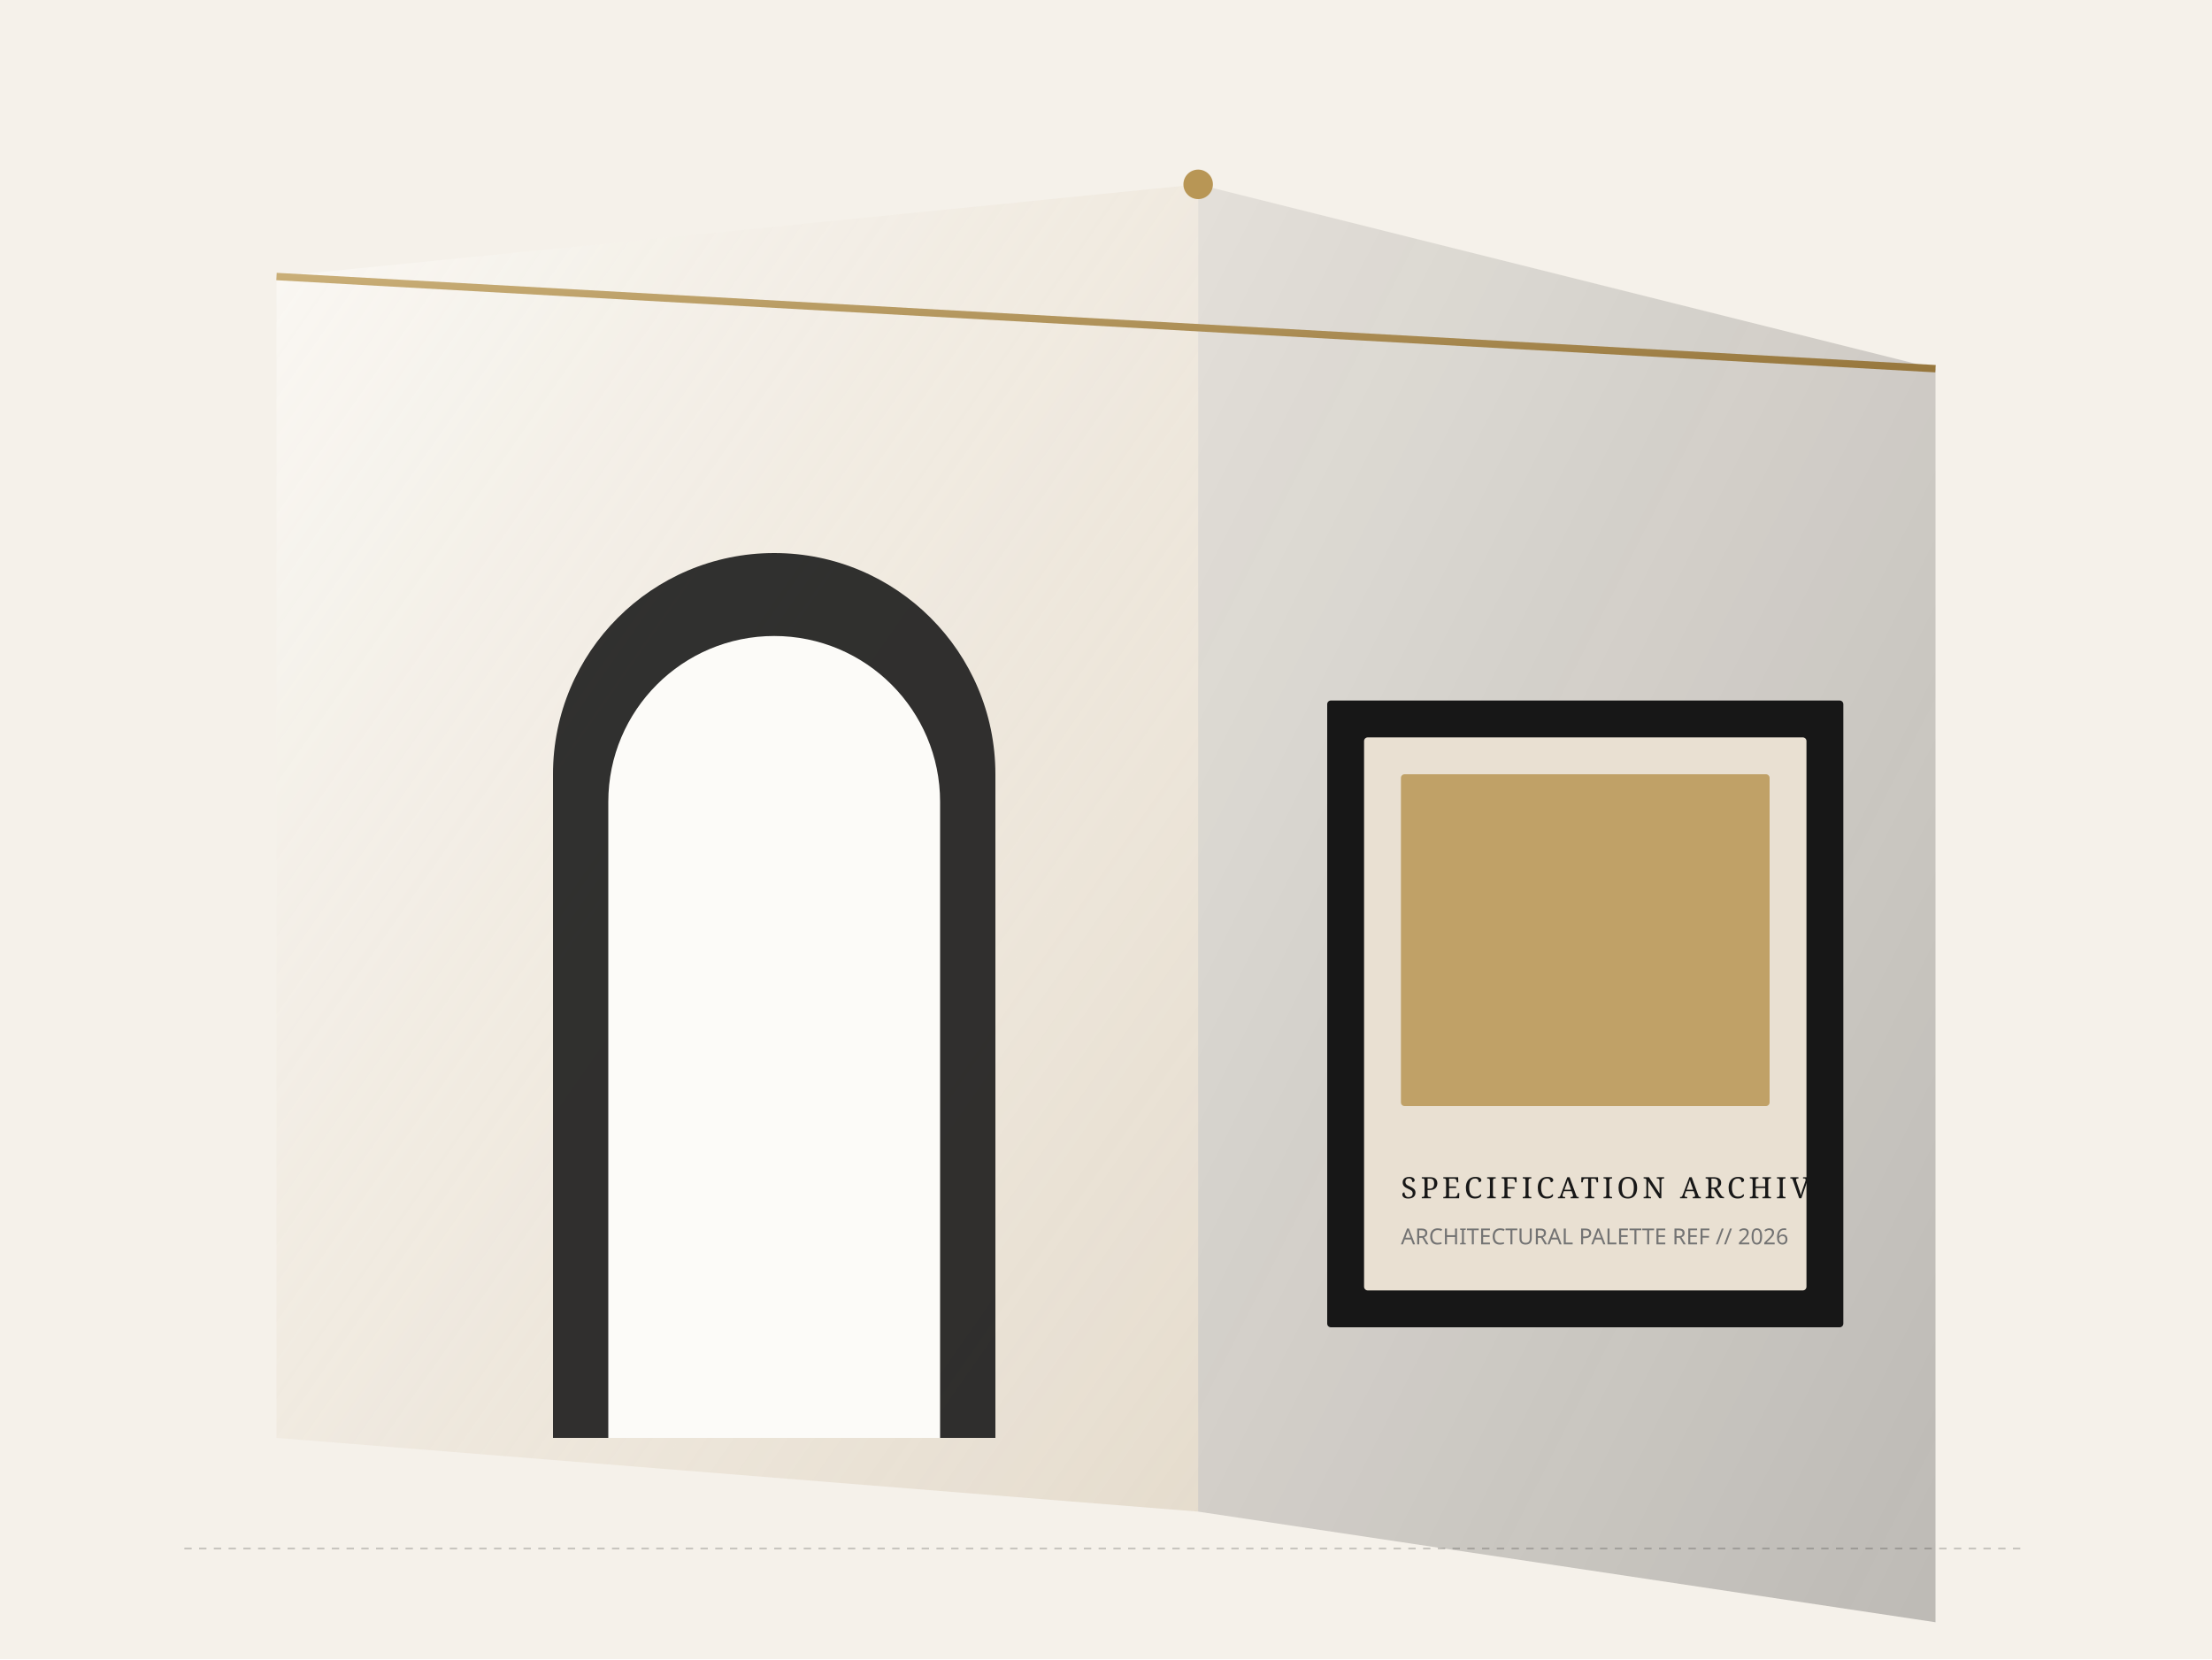
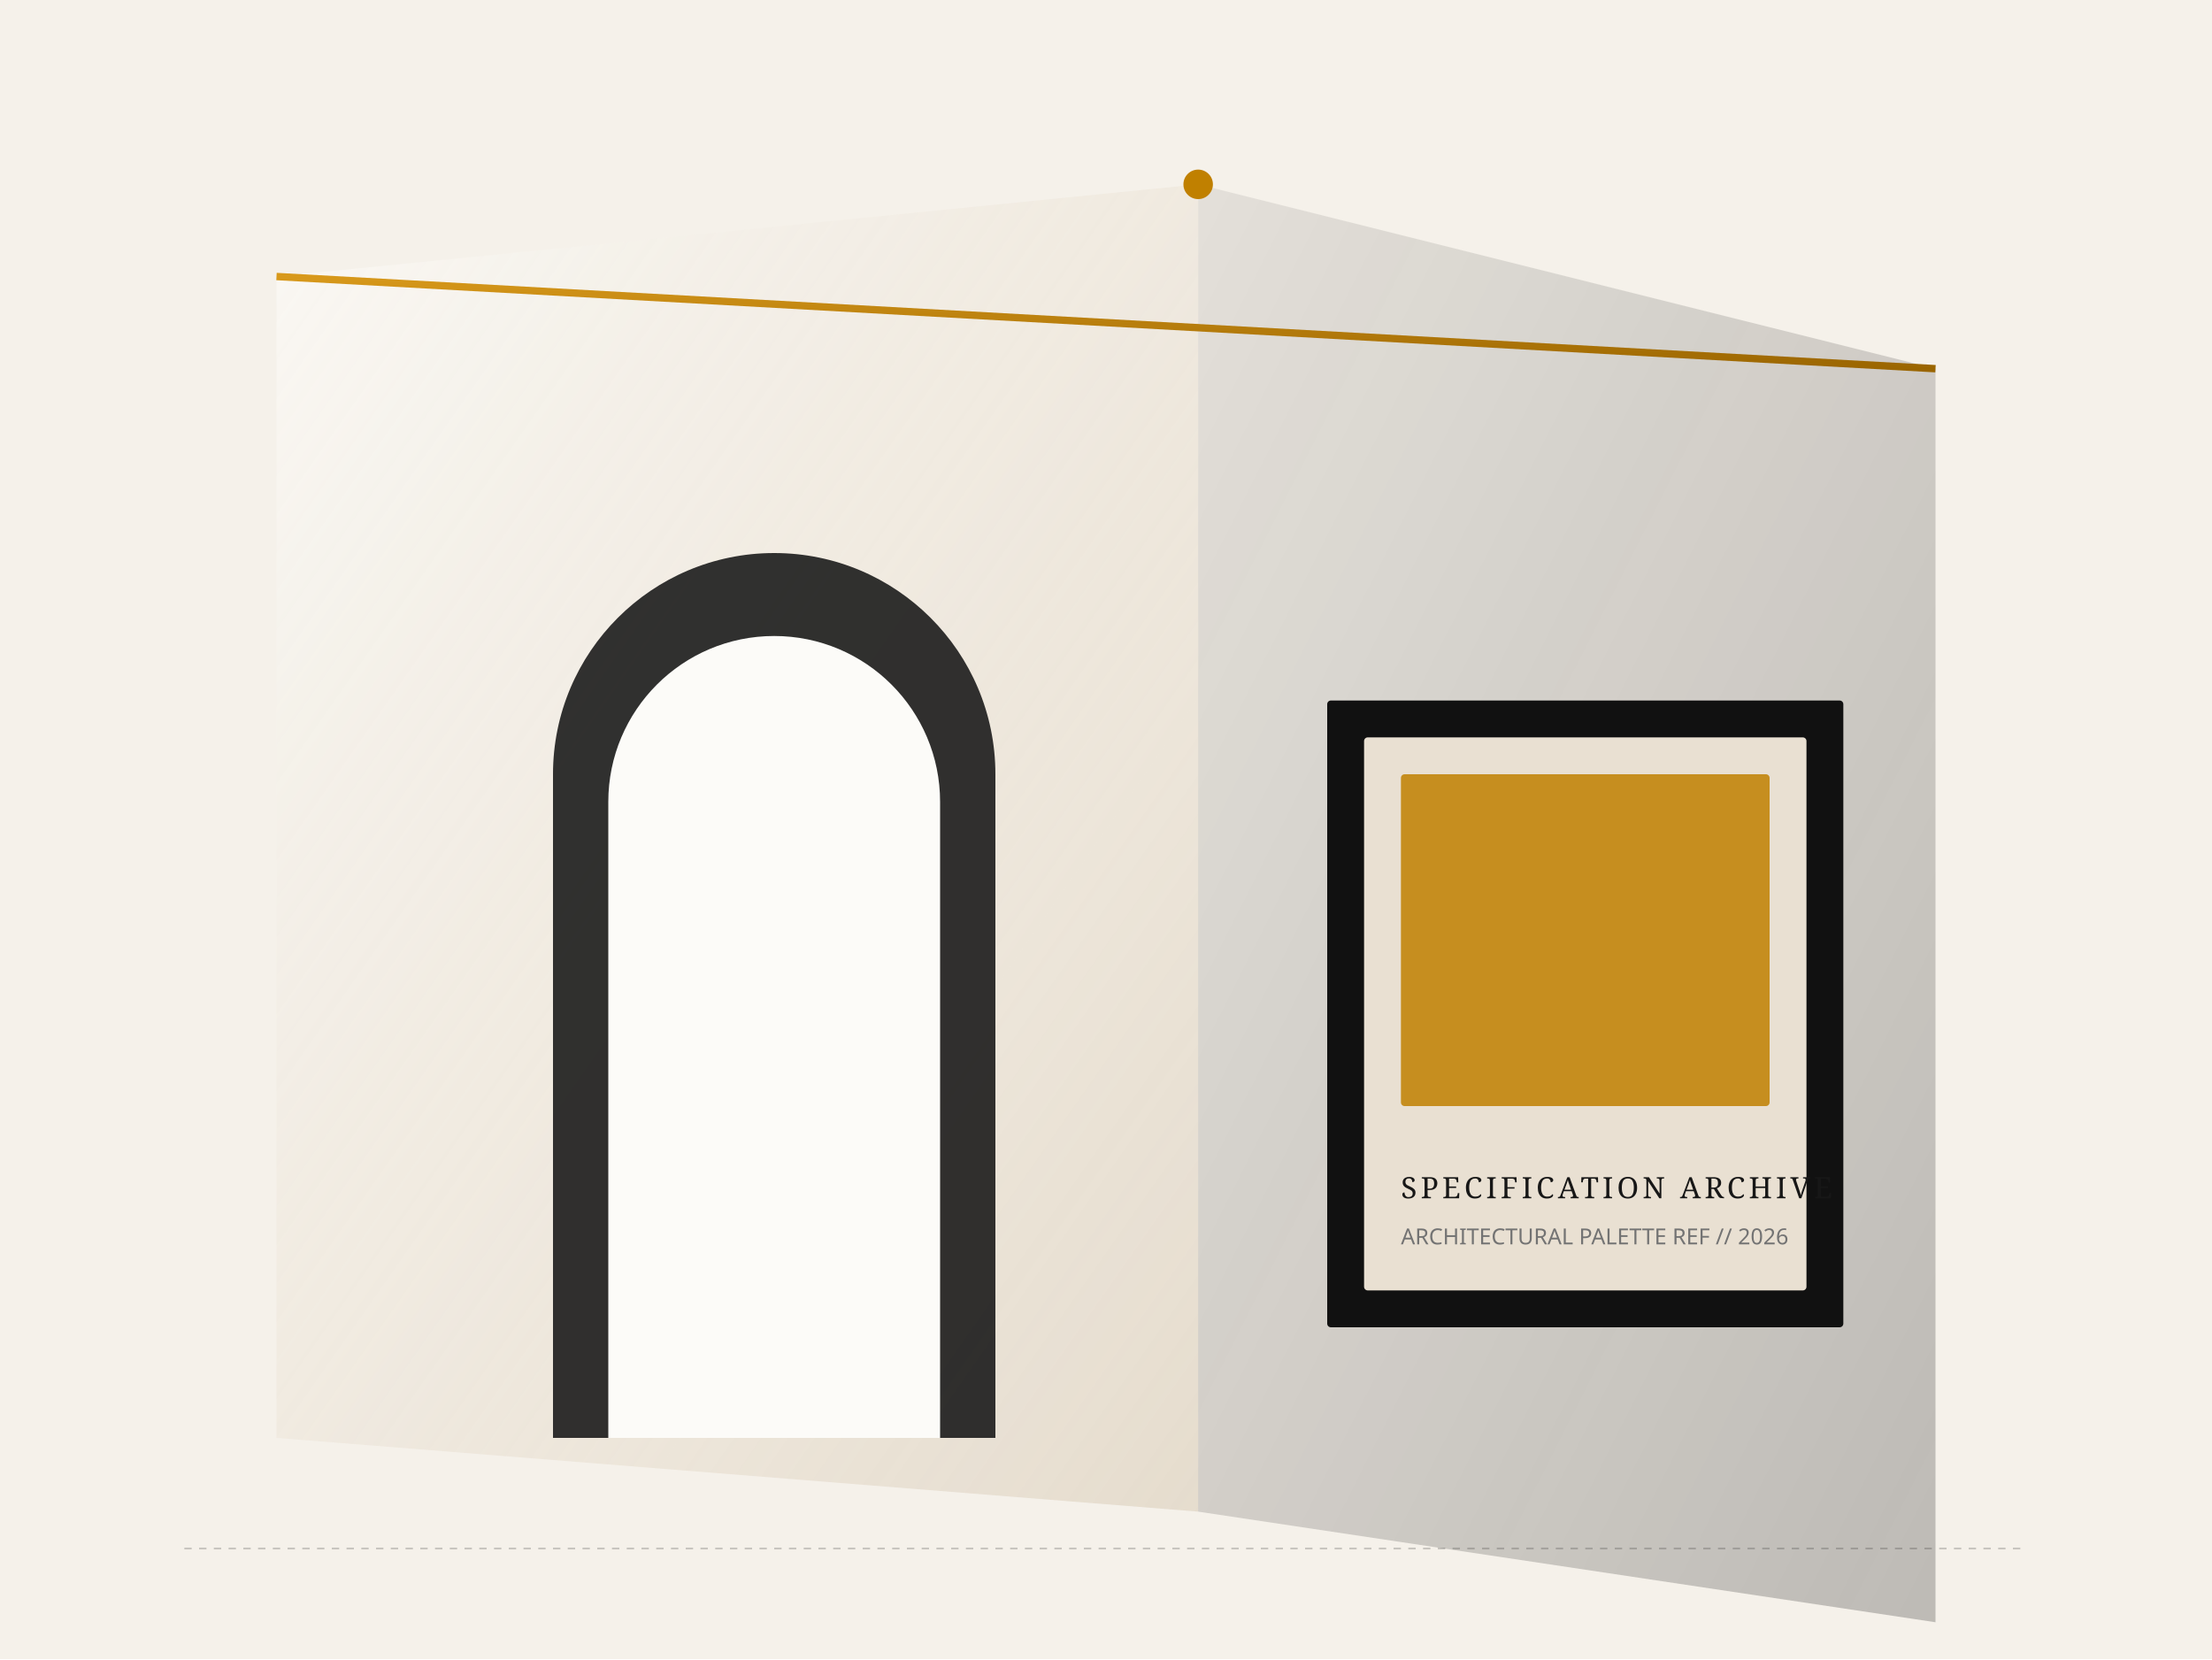
<svg xmlns="http://www.w3.org/2000/svg" width="1200" height="900" viewBox="0 0 1200 900" fill="none">
  <rect width="1200" height="900" fill="#FCFBF8" />
  <rect x="0" y="0" width="1200" height="900" fill="#E9E0D2" fill-opacity="0.35" />
  <defs>
    <linearGradient id="wallGrad" x1="100" y1="100" x2="1100" y2="800" gradientUnits="userSpaceOnUse">
      <stop offset="0%" stop-color="#FCFBF8" stop-opacity="0.9" />
      <stop offset="50%" stop-color="#E9E0D2" stop-opacity="0.7" />
      <stop offset="100%" stop-color="#D5C9B5" stop-opacity="0.9" />
    </linearGradient>
    <linearGradient id="goldAcc" x1="0" y1="0" x2="1" y2="1">
-       <stop offset="0%" stop-color="#C9AE77" />
-       <stop offset="100%" stop-color="#97773D" />
+       <stop offset="0%" stop-color="#D8991B" />
+       <stop offset="100%" stop-color="#9A6500" />
    </linearGradient>
    <linearGradient id="shadowCast" x1="0" y1="0" x2="1" y2="1">
      <stop offset="0%" stop-color="#171717" stop-opacity="0.08" />
      <stop offset="100%" stop-color="#171717" stop-opacity="0.25" />
    </linearGradient>
  </defs>
  <path d="M150 150 L650 100 L650 820 L150 780 Z" fill="url(#wallGrad)" />
  <path d="M650 100 L1050 200 L1050 880 L650 820 Z" fill="url(#shadowCast)" />
  <path d="M300 780 L300 420 A 120 120 0 0 1 540 420 L540 780 Z" fill="#171717" fill-opacity="0.88" />
  <path d="M330 780 L330 435 A 90 90 0 0 1 510 435 L510 780 Z" fill="#FCFBF8" />
  <line x1="150" y1="150" x2="1050" y2="200" stroke="url(#goldAcc)" stroke-width="4" />
  <line x1="650" y1="100" x2="650" y2="820" stroke="url(#goldAcc)" stroke-width="2" />
-   <circle cx="650" cy="100" r="8" fill="#B89655" />
-   <rect x="720" y="380" width="280" height="340" fill="#171717" rx="2" />
+   <circle cx="650" cy="100" r="8" fill="#C08000" />
+   <rect x="720" y="380" width="280" height="340" fill="#111111" rx="2" />
  <rect x="740" y="400" width="240" height="300" fill="#E9E0D2" rx="2" />
-   <rect x="760" y="420" width="200" height="180" fill="#B89655" fill-opacity="0.85" rx="2" />
+   <rect x="760" y="420" width="200" height="180" fill="#C08000" fill-opacity="0.85" rx="2" />
  <line x1="100" y1="840" x2="1100" y2="840" stroke="#171717" stroke-opacity="0.2" stroke-dasharray="4 4" />
  <text x="760" y="650" font-family="serif" font-size="16" fill="#171717" letter-spacing="2">SPECIFICATION ARCHIVE</text>
  <text x="760" y="675" font-family="sans-serif" font-size="12" fill="#737373">ARCHITECTURAL PALETTE REF // 2026</text>
</svg>
